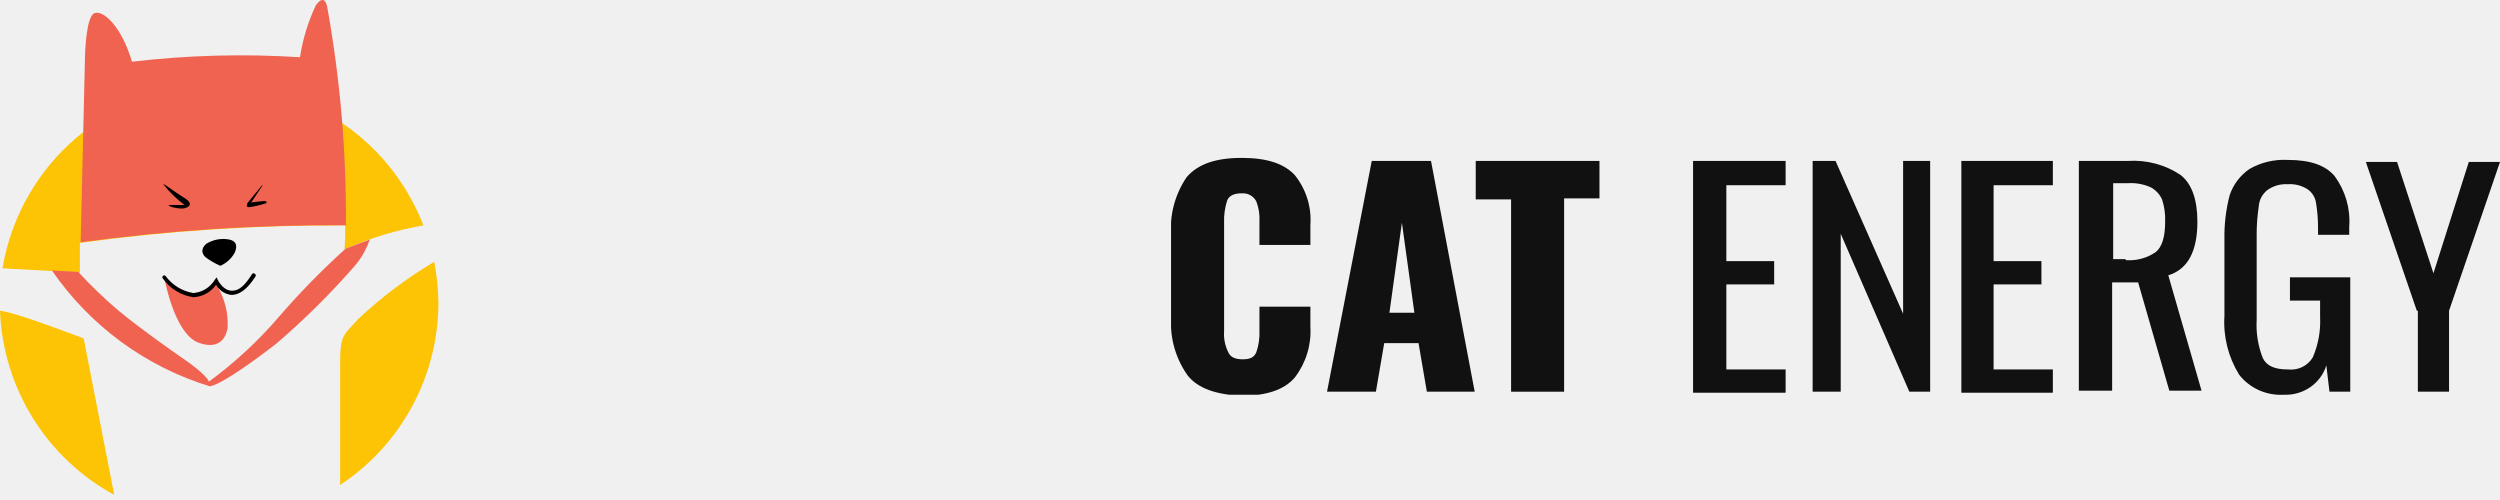
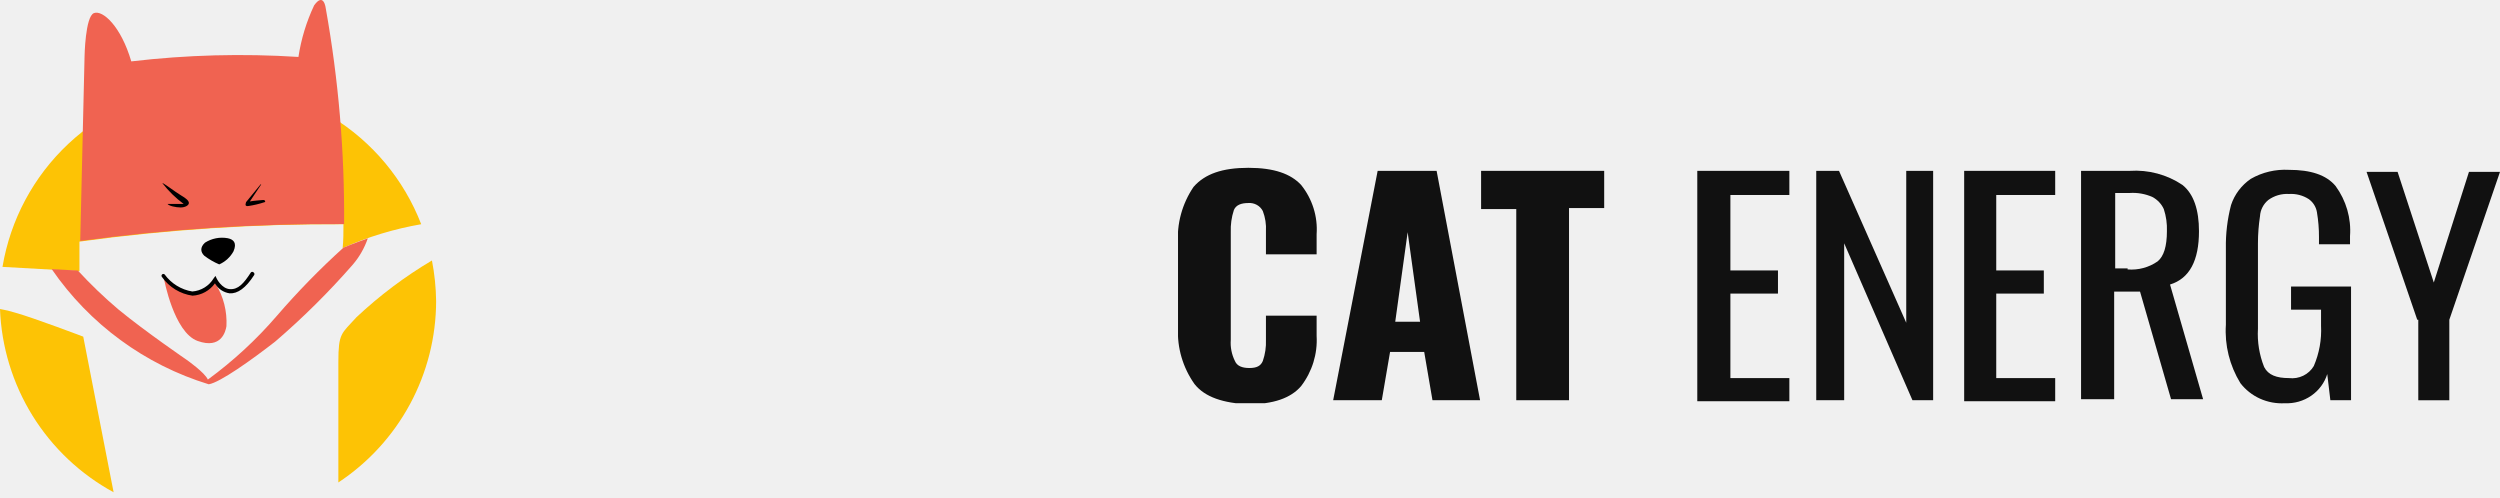
- <svg xmlns="http://www.w3.org/2000/svg" width="190" height="38" viewBox="0 0 190 38" fill="none">
+ <svg xmlns="http://www.w3.org/2000/svg" width="191" height="38" viewBox="0 0 191 38" fill="none">
  <g clip-path="url(#clip0)">
-     <path d="M6.07 20.72V18.46C12.754 17.542 19.494 17.098 26.24 17.13C26.24 17.73 26.24 18.34 26.18 18.95C28.098 18.099 30.113 17.488 32.18 17.13C30.863 13.722 28.462 10.841 25.347 8.931C22.232 7.021 18.576 6.186 14.941 6.557C11.306 6.927 7.894 8.482 5.229 10.981C2.563 13.48 0.793 16.786 0.19 20.39L6.07 20.72Z" fill="#FDC305" />
+     <path d="M6.07 20.72V18.46C12.754 17.542 19.494 17.098 26.24 17.13C26.24 17.73 26.24 18.34 26.18 18.95C28.098 18.099 30.113 17.488 32.18 17.13C30.863 13.722 28.462 10.841 25.347 8.931C22.233 7.021 18.576 6.186 14.941 6.557C11.306 6.927 7.894 8.482 5.229 10.981C2.563 13.48 0.793 16.786 0.19 20.39L6.07 20.72Z" fill="#FDC305" />
    <path d="M27.24 24.23C26.08 25.51 25.85 25.43 25.85 27.68C25.85 28.59 25.85 32.58 25.85 36.86C28.142 35.346 30.024 33.288 31.328 30.869C32.632 28.451 33.316 25.747 33.32 23C33.307 21.959 33.2 20.922 33 19.9C30.928 21.13 28.997 22.581 27.24 24.23Z" fill="#FDC305" />
    <path d="M6.36 25.72C6.36 25.72 2.57 24.28 1.17 23.89C0.787 23.769 0.396 23.676 0 23.61C0.108 26.496 0.966 29.304 2.487 31.759C4.009 34.213 6.143 36.23 8.68 37.61L6.36 25.72Z" fill="#FDC305" />
    <path d="M26.29 17.12C26.331 11.599 25.862 6.085 24.89 0.65C24.89 0.65 24.75 -0.64 24 0.41C23.411 1.658 23.007 2.985 22.8 4.35C18.542 4.076 14.268 4.19 10.03 4.69C9.24 2 7.85 0.75 7.18 1C6.51 1.25 6.46 4.31 6.46 4.31L6.13 18.41C12.811 17.506 19.548 17.075 26.29 17.12Z" fill="#F06351" />
    <path d="M12.41 14C12.41 13.91 13.41 14.68 13.82 14.92C14.23 15.16 14.43 15.34 14.43 15.51C14.43 15.68 14.16 15.85 13.8 15.85C13.44 15.85 12.89 15.73 12.8 15.58H13.74H14.03C13.421 15.129 12.876 14.598 12.41 14Z" fill="black" />
    <path d="M19.89 14.11L18.8 15.44C18.8 15.5 18.63 15.79 18.98 15.74C19.394 15.678 19.802 15.581 20.2 15.45C20.31 15.45 20.27 15.26 20.09 15.28C19.91 15.3 19.4 15.33 19.09 15.39L19.93 14.13C19.93 14.13 20 14 19.89 14.11Z" fill="black" />
    <path d="M16.75 20.2C17.213 19.996 17.597 19.644 17.84 19.2C18.12 18.55 17.84 18.29 17.4 18.2C16.798 18.09 16.177 18.212 15.66 18.54C15.27 18.9 15.32 19.26 15.61 19.54C15.961 19.806 16.344 20.028 16.75 20.2Z" fill="black" />
    <path d="M16.35 21.45C16.238 21.678 16.082 21.883 15.89 22.05C15.605 22.279 15.255 22.412 14.89 22.43C14.364 22.472 13.841 22.319 13.42 22C13.222 21.881 13.044 21.732 12.89 21.56C12.79 21.449 12.667 21.36 12.53 21.3C12.53 21.3 13.28 25.4 15.1 26.05C16.92 26.7 17.24 25.3 17.3 24.92C17.36 23.785 17.074 22.659 16.48 21.69C16.46 21.38 16.45 21.58 16.35 21.45Z" fill="#F06351" />
    <path d="M14.71 22.59C14.245 22.525 13.799 22.365 13.398 22.121C12.998 21.877 12.651 21.553 12.38 21.17C12.367 21.157 12.356 21.141 12.349 21.124C12.342 21.107 12.338 21.089 12.338 21.07C12.338 21.051 12.342 21.033 12.349 21.016C12.356 20.999 12.367 20.983 12.38 20.97C12.393 20.957 12.409 20.946 12.426 20.939C12.443 20.932 12.461 20.928 12.48 20.928C12.499 20.928 12.517 20.932 12.534 20.939C12.551 20.946 12.567 20.957 12.58 20.97C13.085 21.664 13.843 22.131 14.69 22.27C15.022 22.245 15.343 22.141 15.626 21.967C15.91 21.793 16.148 21.554 16.32 21.27L16.46 21.08L16.56 21.29C16.56 21.29 16.93 22.05 17.56 22.09C18.19 22.13 18.61 21.68 19.17 20.81C19.183 20.797 19.199 20.786 19.216 20.779C19.233 20.772 19.251 20.768 19.27 20.768C19.289 20.768 19.307 20.772 19.324 20.779C19.341 20.786 19.357 20.797 19.37 20.81C19.402 20.831 19.425 20.863 19.435 20.9C19.444 20.937 19.439 20.977 19.42 21.01C18.78 22.01 18.15 22.45 17.54 22.41C17.308 22.376 17.087 22.29 16.893 22.159C16.699 22.027 16.537 21.853 16.42 21.65C16.223 21.924 15.968 22.151 15.672 22.314C15.376 22.477 15.047 22.571 14.71 22.59Z" fill="black" />
    <path d="M26.24 18.92C24.445 20.544 22.751 22.277 21.17 24.11C19.599 25.936 17.824 27.577 15.88 29C15.66 28.47 14.26 27.49 14.26 27.49C14.26 27.49 11.13 25.35 9.08 23.67C7.974 22.737 6.929 21.735 5.95 20.67L3.95 20.56C6.84 24.765 11.07 27.868 15.95 29.36C16.81 29.22 19.22 27.5 21.02 26.1C23.139 24.282 25.124 22.313 26.96 20.21C27.462 19.621 27.849 18.942 28.1 18.21C27 18.6 26.24 18.92 26.24 18.92Z" fill="#F06351" />
  </g>
  <g clip-path="url(#clip1)">
-     <path d="M90.264 28.538C89.37 27.276 88.925 25.763 89 24.231V17.846C88.892 16.298 89.308 14.758 90.186 13.461C91.055 12.461 92.398 12 94.374 12C96.35 12 97.614 12.461 98.404 13.308C99.263 14.379 99.685 15.721 99.59 17.077V18.615H95.718V16.846C95.749 16.323 95.668 15.799 95.48 15.308C95.38 15.109 95.221 14.945 95.024 14.835C94.827 14.726 94.6 14.676 94.374 14.692C93.821 14.692 93.426 14.846 93.268 15.231C93.089 15.777 93.009 16.35 93.031 16.923V25.154C92.989 25.71 93.098 26.267 93.347 26.769C93.505 27.154 93.9 27.308 94.453 27.308C95.006 27.308 95.322 27.154 95.48 26.769C95.66 26.249 95.74 25.702 95.718 25.154V23.308H99.59V24.846C99.67 26.224 99.251 27.585 98.404 28.692C97.614 29.615 96.271 30.077 94.374 30.077C92.477 30 91.055 29.538 90.264 28.538Z" fill="#111111" />
-     <path d="M104.253 12.231H108.757L112.077 29.769H108.441L107.809 26.077H105.201L104.569 29.769H100.854L104.253 12.231ZM107.493 23.769L106.545 16.923L105.596 23.769H107.493Z" fill="#111111" />
-     <path d="M114.843 15.154H112.156V12.231H121.56V15.077H118.873V29.769H114.843V15.154Z" fill="#111111" />
-     <path d="M128.752 12.231H135.707V14.077H131.202V19.846H134.837V21.615H131.202V28.077H135.707V29.846H128.673V12.231H128.752Z" fill="#111111" />
-     <path d="M137.761 12.231H139.5L144.637 23.846V12.231H146.692V29.769H145.111L139.895 17.769V29.769H137.761V12.231Z" fill="#111111" />
-     <path d="M149.063 12.231H156.017V14.077H151.513V19.846H155.148V21.615H151.513V28.077H156.017V29.846H149.063V12.231Z" fill="#111111" />
-     <path d="M158.072 12.231H161.707C163.137 12.135 164.559 12.514 165.738 13.308C166.607 14 167.002 15.231 167.002 16.846C167.002 19.077 166.291 20.462 164.79 20.923L167.318 29.692H164.869L162.498 21.462H160.522V29.692H157.993V12.231H158.072ZM161.549 19.769C162.364 19.835 163.176 19.616 163.841 19.154C164.315 18.769 164.552 18 164.552 16.846C164.574 16.273 164.494 15.7 164.315 15.154C164.137 14.762 163.832 14.437 163.446 14.231C162.902 13.989 162.304 13.884 161.707 13.923H160.601V19.692H161.549V19.769Z" fill="#111111" />
-     <path d="M170.164 28.462C169.342 27.117 168.956 25.562 169.057 24V18.154C169.038 17.039 169.17 15.927 169.452 14.846C169.717 14.039 170.244 13.337 170.954 12.846C171.836 12.338 172.854 12.097 173.878 12.154C175.538 12.154 176.723 12.539 177.434 13.385C178.252 14.502 178.644 15.862 178.541 17.231V17.846H176.17V17.308C176.173 16.663 176.12 16.02 176.012 15.385C175.945 14.983 175.718 14.623 175.379 14.385C174.935 14.101 174.408 13.966 173.878 14C173.311 13.965 172.75 14.128 172.297 14.461C172.111 14.614 171.959 14.802 171.851 15.013C171.742 15.225 171.679 15.456 171.665 15.692C171.561 16.38 171.508 17.074 171.507 17.769V24.308C171.449 25.304 171.61 26.301 171.981 27.231C172.297 27.846 172.93 28.077 173.878 28.077C174.252 28.122 174.632 28.059 174.97 27.895C175.307 27.73 175.587 27.473 175.775 27.154C176.192 26.181 176.381 25.13 176.328 24.077V22.846H174.036V21.077H178.62V29.769H177.039L176.802 27.769C176.595 28.439 176.163 29.023 175.576 29.427C174.989 29.831 174.28 30.033 173.562 30C172.909 30.037 172.256 29.916 171.663 29.648C171.07 29.379 170.555 28.972 170.164 28.462Z" fill="#111111" />
-     <path d="M183.678 23.615L179.805 12.308H182.176L184.942 20.769L187.629 12.308H190L186.128 23.615V29.769H183.757V23.615H183.678Z" fill="#111111" />
+     <path d="M91.264 29.346C90.37 28.085 89.925 26.573 90 25.042V18.662C89.892 17.115 90.308 15.576 91.186 14.281C92.055 13.282 93.398 12.821 95.374 12.821C97.35 12.821 98.614 13.282 99.404 14.127C100.263 15.198 100.685 16.539 100.59 17.894V19.431H96.718V17.663C96.749 17.14 96.668 16.617 96.48 16.126C96.38 15.928 96.221 15.763 96.024 15.654C95.827 15.544 95.6 15.494 95.374 15.511C94.821 15.511 94.426 15.665 94.268 16.049C94.089 16.595 94.009 17.167 94.031 17.74V25.964C93.989 26.52 94.098 27.076 94.347 27.578C94.505 27.962 94.9 28.116 95.453 28.116C96.006 28.116 96.322 27.962 96.48 27.578C96.66 27.059 96.74 26.512 96.718 25.964V24.119H100.59V25.657C100.67 27.033 100.251 28.393 99.404 29.5C98.614 30.422 97.271 30.883 95.374 30.883C93.477 30.806 92.055 30.345 91.264 29.346Z" fill="#111111" />
+     <path d="M105.253 13.053H109.757L113.077 30.577H109.441L108.809 26.888H106.201L105.569 30.577H101.854L105.253 13.053ZM108.493 24.582L107.545 17.741L106.596 24.582H108.493Z" fill="#111111" />
+     <path d="M115.843 15.973H113.156V13.053H122.56V15.896H119.873V30.577H115.843V15.973Z" fill="#111111" />
+     <path d="M129.752 13.053H136.707V14.897H132.202V20.662H135.837V22.43H132.202V28.886H136.707V30.654H129.673V13.053H129.752Z" fill="#111111" />
+     <path d="M138.761 13.053H140.5L145.637 24.659V13.053H147.692V30.577H146.111L140.895 18.587V30.577H138.761V13.053Z" fill="#111111" />
+     <path d="M150.063 13.053H157.017V14.897H152.513V20.662H156.148V22.43H152.513V28.886H157.017V30.654H150.063V13.053Z" fill="#111111" />
+     <path d="M159.072 13.053H162.707C164.137 12.957 165.559 13.336 166.738 14.129C167.607 14.821 168.002 16.05 168.002 17.665C168.002 19.893 167.291 21.277 165.79 21.738L168.318 30.5H165.869L163.498 22.276H161.522V30.5H158.993V13.053H159.072ZM162.549 20.585C163.364 20.651 164.176 20.433 164.841 19.97C165.315 19.586 165.552 18.817 165.552 17.665C165.574 17.092 165.494 16.52 165.315 15.974C165.137 15.582 164.832 15.258 164.446 15.051C163.902 14.81 163.304 14.704 162.707 14.744H161.601V20.508H162.549V20.585Z" fill="#111111" />
+     <path d="M171.164 29.27C170.342 27.926 169.956 26.373 170.057 24.812V18.971C170.038 17.857 170.171 16.746 170.452 15.666C170.717 14.859 171.244 14.158 171.954 13.668C172.836 13.159 173.854 12.919 174.878 12.976C176.538 12.976 177.723 13.36 178.434 14.206C179.252 15.322 179.644 16.681 179.541 18.049V18.663H177.17V18.125C177.173 17.482 177.12 16.839 177.012 16.204C176.945 15.803 176.718 15.443 176.379 15.205C175.935 14.921 175.408 14.786 174.878 14.82C174.311 14.785 173.75 14.949 173.297 15.281C173.111 15.434 172.959 15.621 172.851 15.833C172.742 16.044 172.679 16.275 172.665 16.511C172.561 17.198 172.508 17.892 172.507 18.587V25.12C172.449 26.115 172.61 27.111 172.981 28.041C173.297 28.655 173.93 28.886 174.878 28.886C175.252 28.931 175.632 28.868 175.97 28.704C176.307 28.54 176.587 28.282 176.775 27.964C177.192 26.992 177.381 25.941 177.328 24.889V23.659H175.036V21.892H179.62V30.577H178.039L177.802 28.578C177.595 29.248 177.163 29.831 176.576 30.235C175.989 30.639 175.28 30.84 174.562 30.808C173.909 30.845 173.256 30.724 172.663 30.456C172.07 30.187 171.555 29.78 171.164 29.27Z" fill="#111111" />
+     <path d="M184.678 24.429L180.805 13.131H183.176L185.942 21.585L188.629 13.131H191L187.128 24.429V30.578H184.757V24.429H184.678Z" fill="#111111" />
  </g>
  <defs>
    <clipPath id="clip0">
      <rect width="33.32" height="37.61" fill="white" />
    </clipPath>
    <clipPath id="clip1">
-       <rect width="101" height="18" fill="white" transform="translate(89 12)" />
+       <rect width="101" height="17.985" fill="white" transform="translate(90 12.8209)" />
    </clipPath>
  </defs>
</svg>
